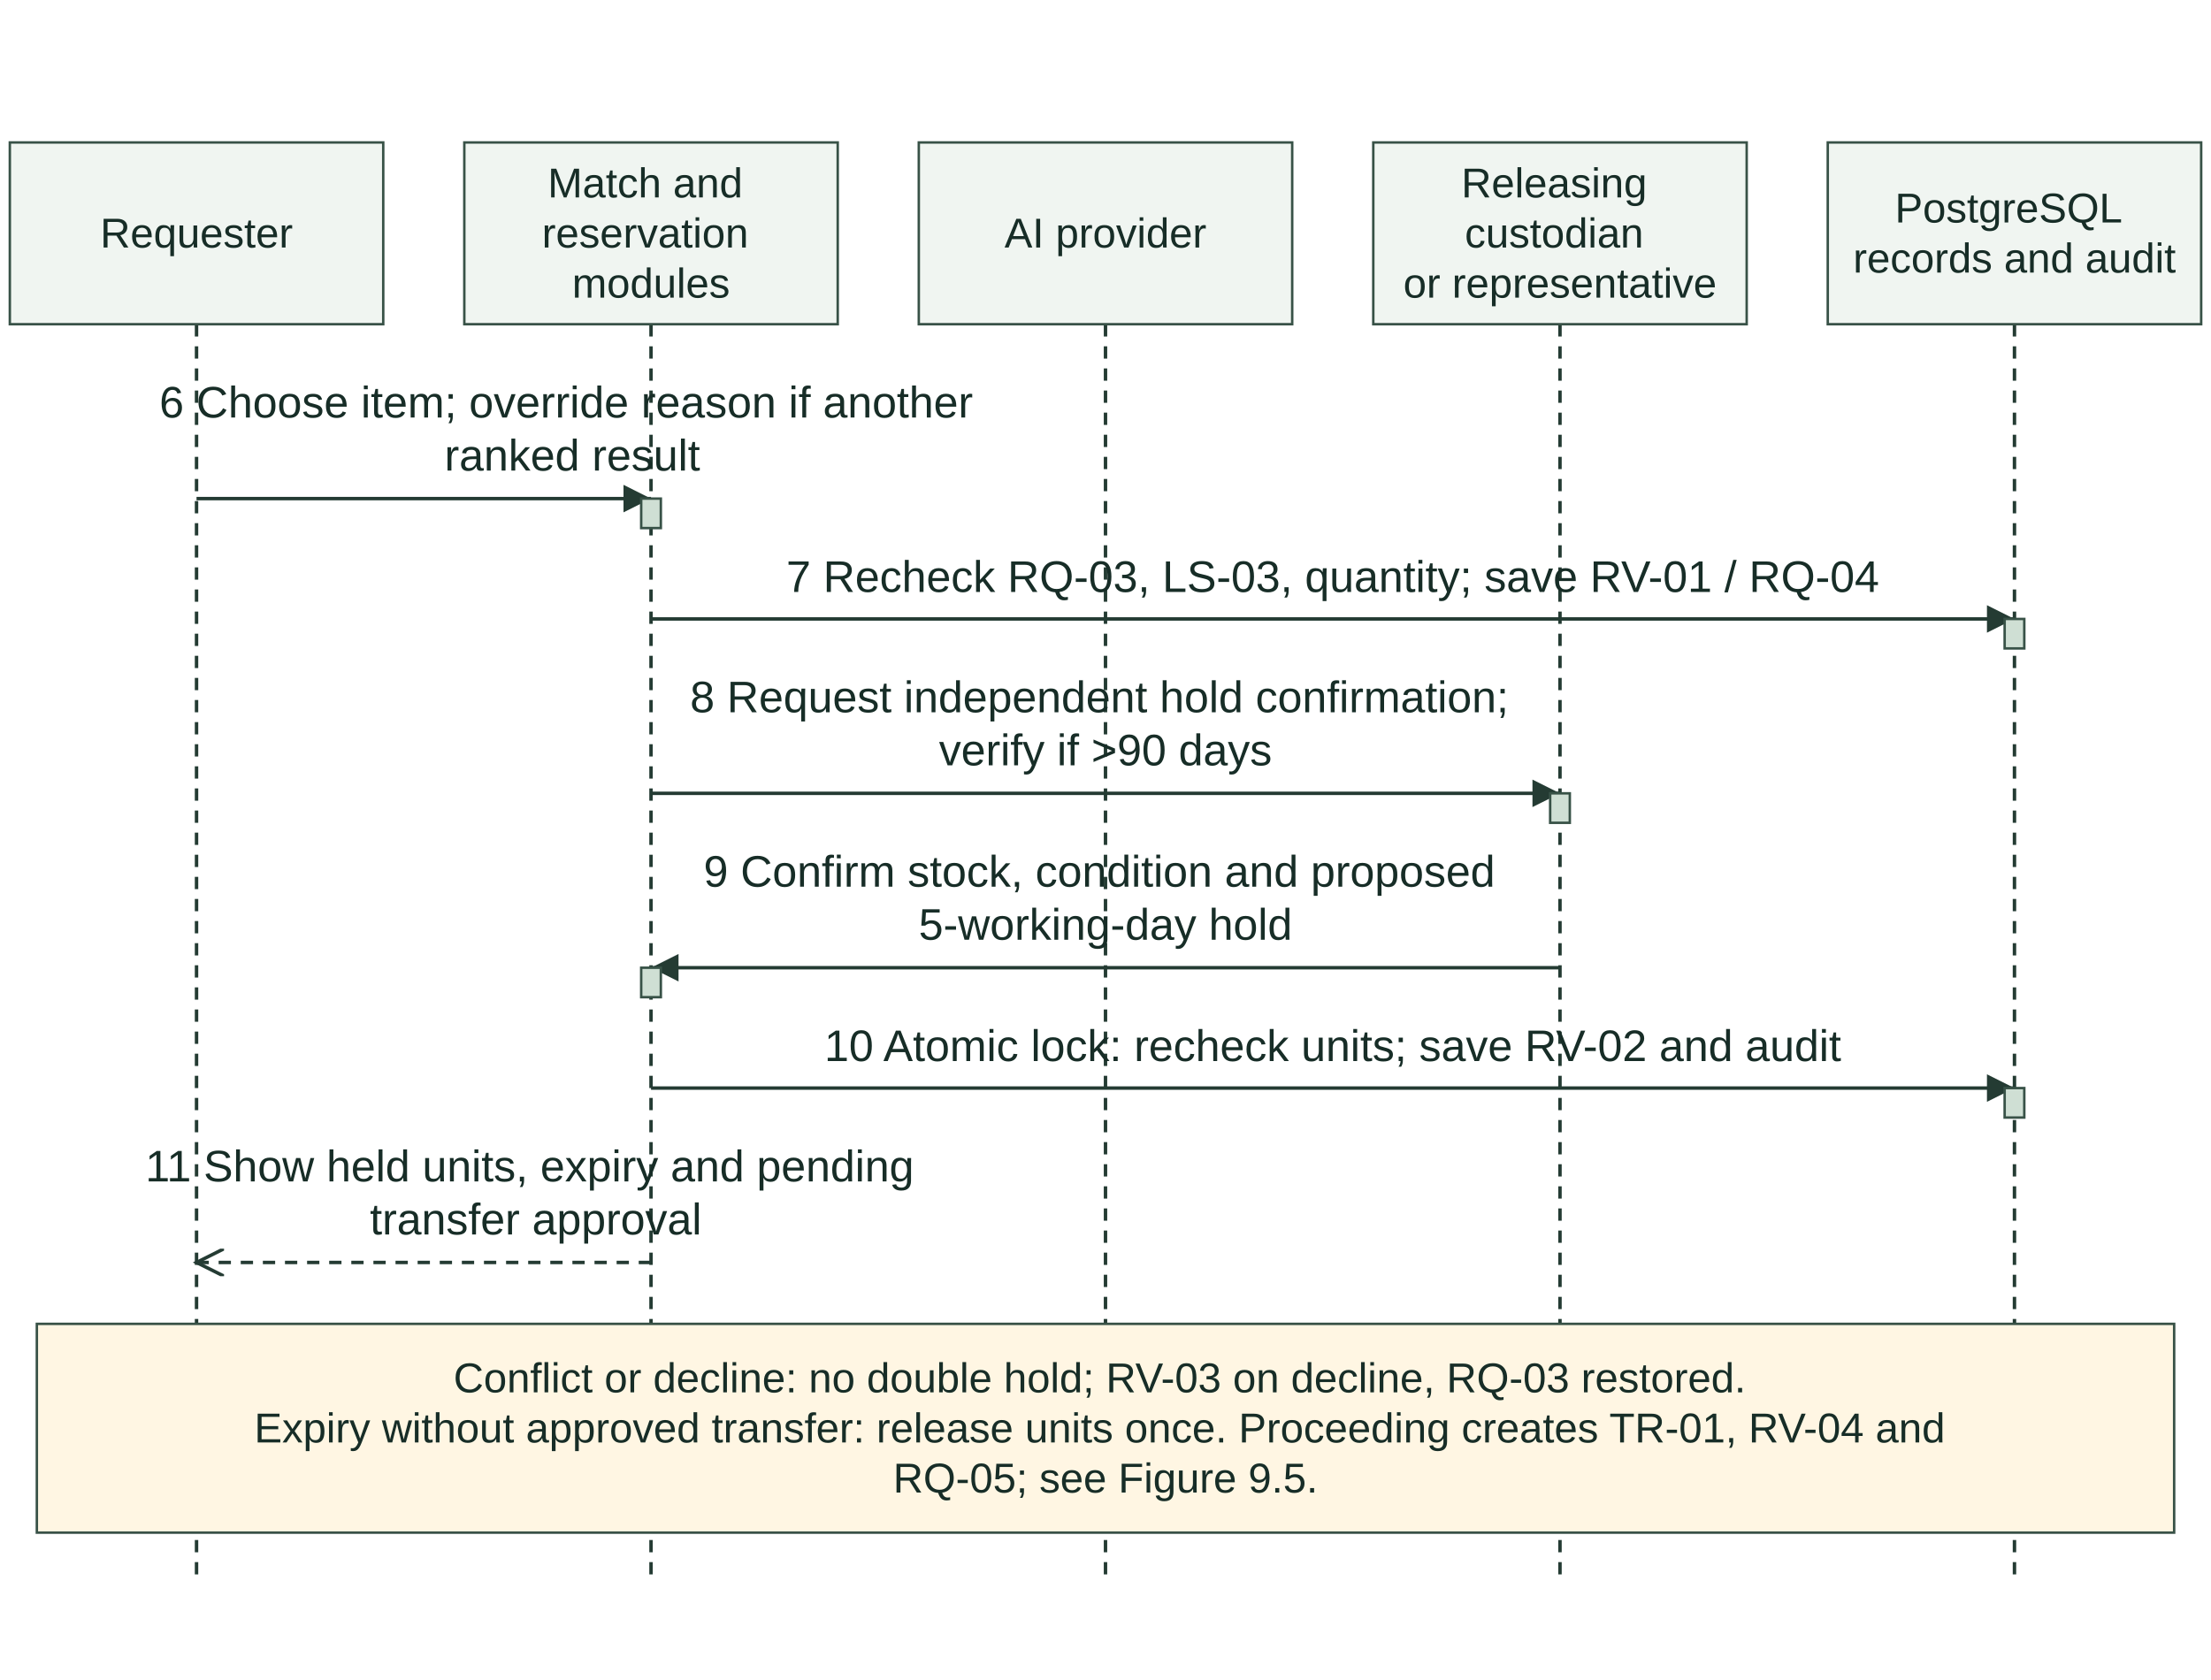
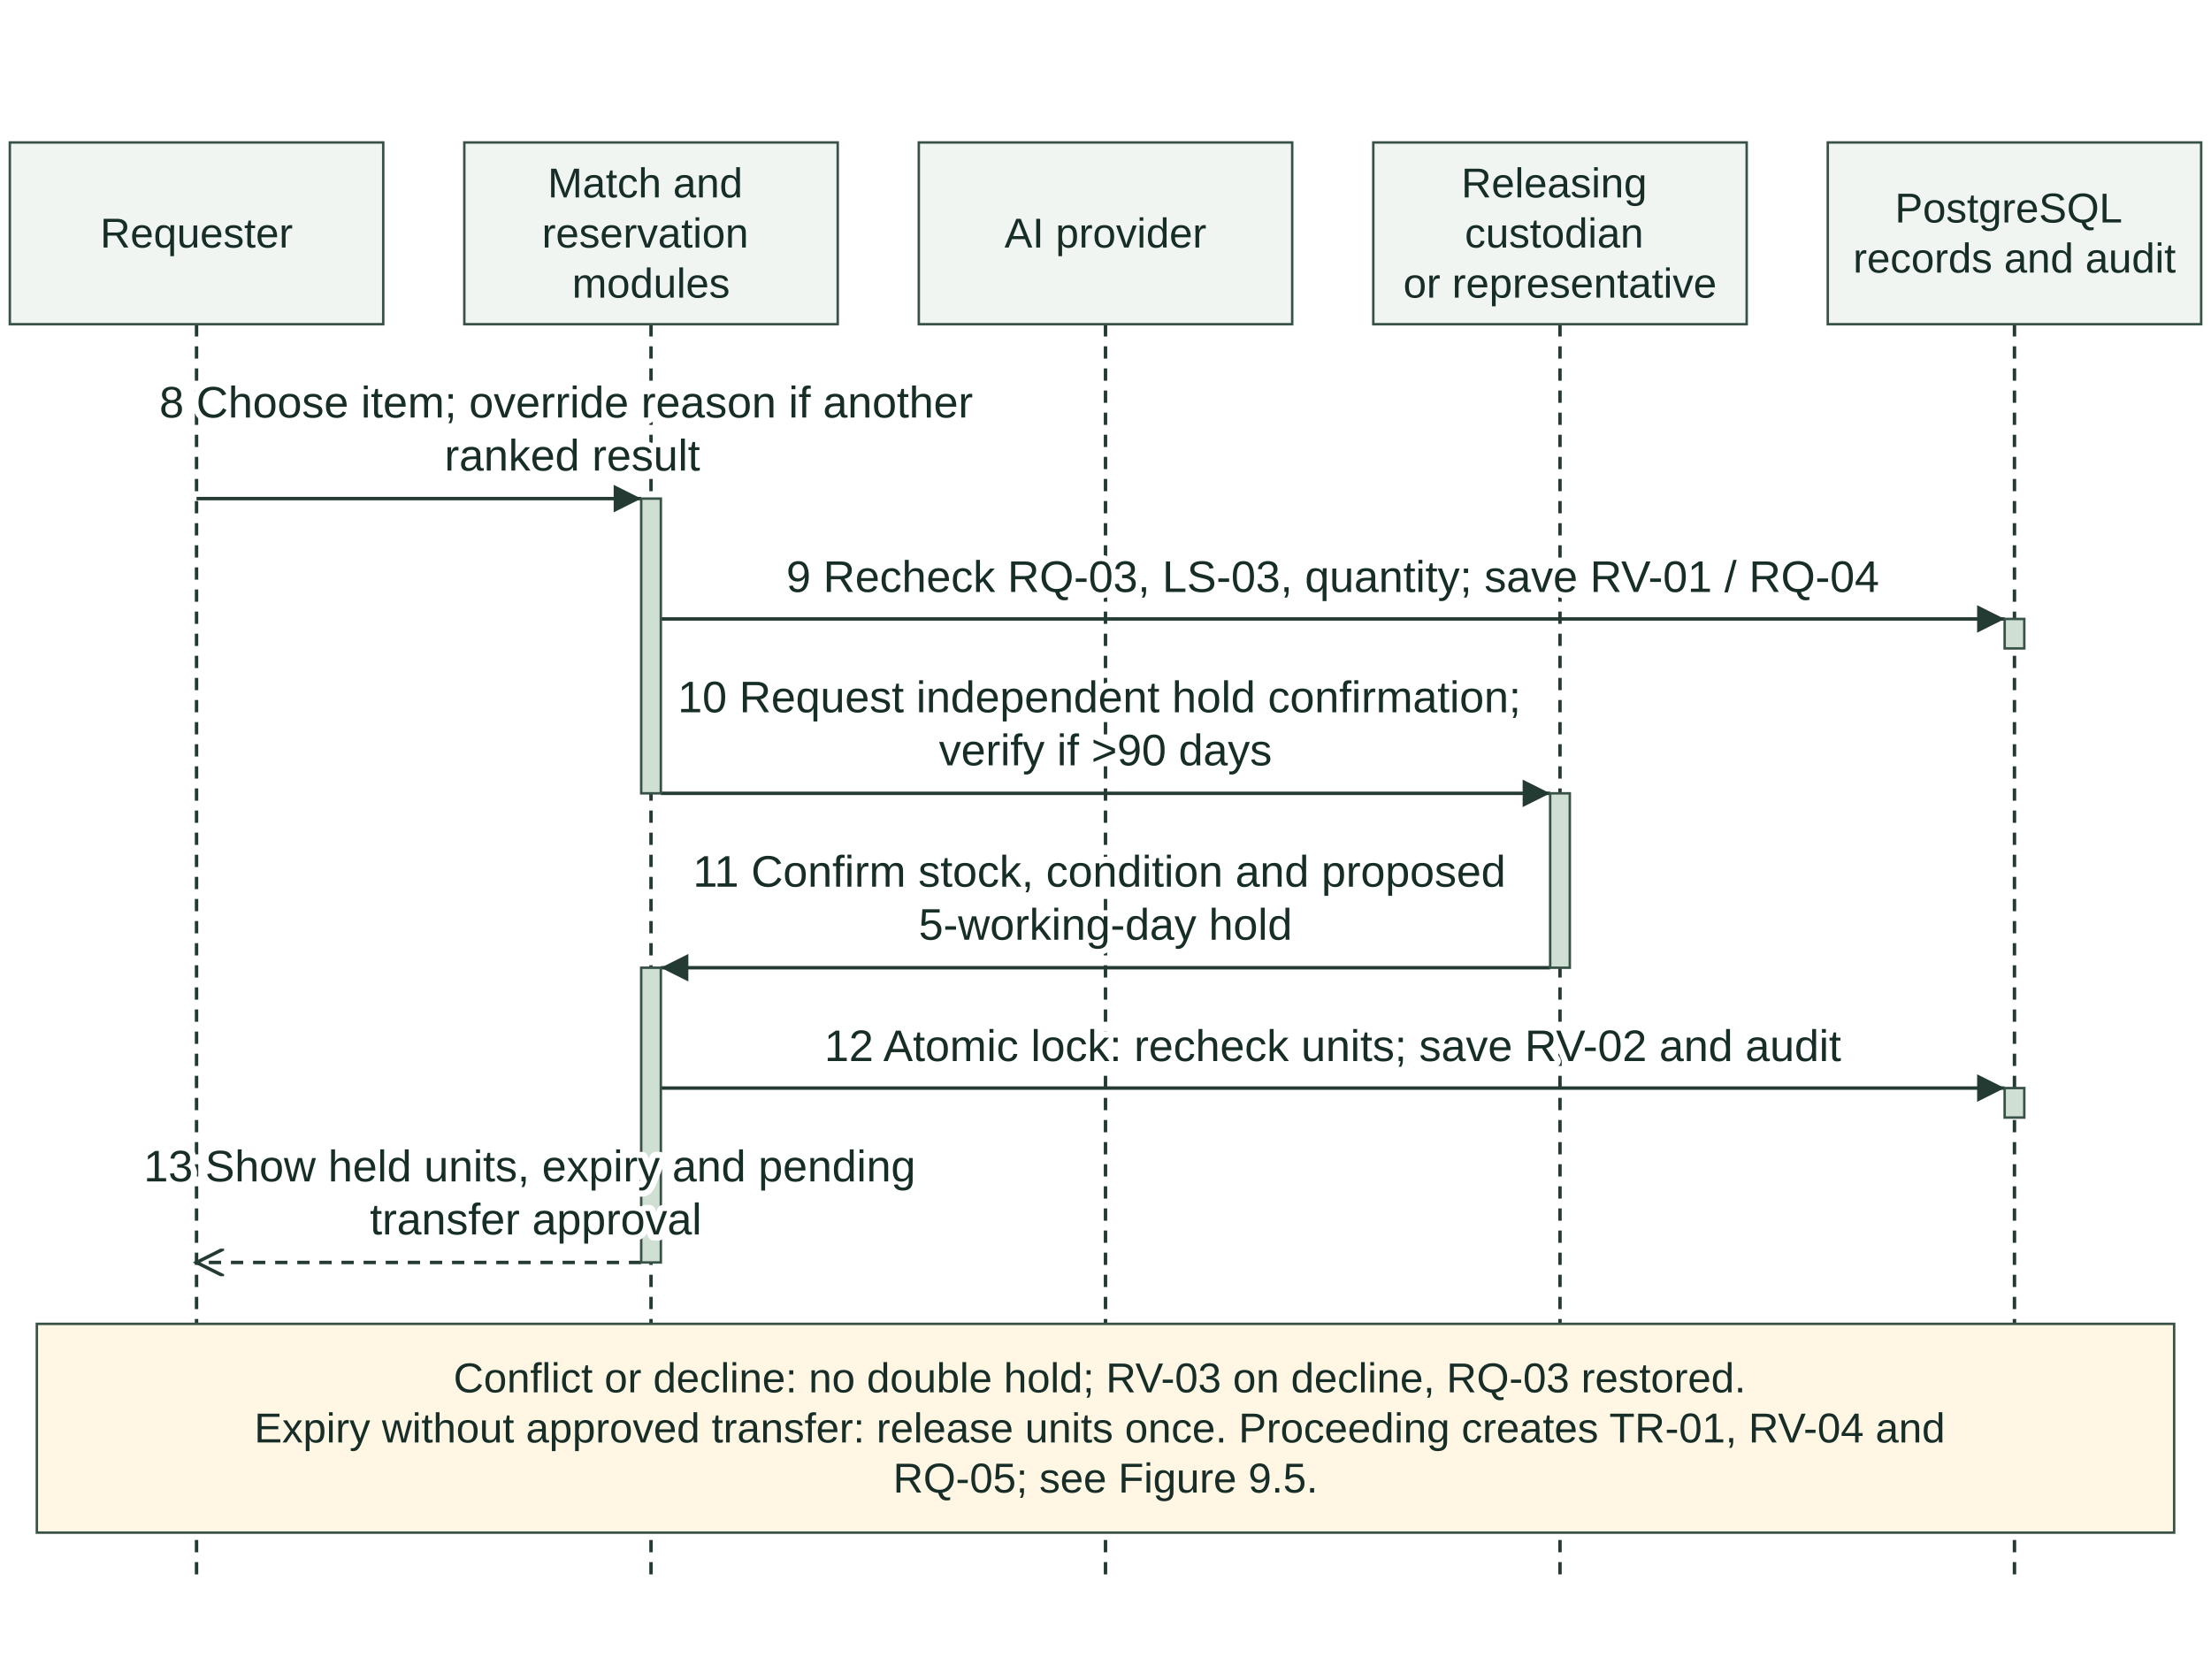
<svg xmlns="http://www.w3.org/2000/svg" width="900" height="684" viewBox="0 0 900 684">
  <defs>
    <marker id="arrow" markerWidth="9" markerHeight="8" refX="8" refY="4" orient="auto">
      <path d="M0,0 L8,4 L0,8 Z" fill="#243b33" />
    </marker>
    <marker id="open" markerWidth="9" markerHeight="8" refX="8" refY="4" orient="auto">
      <path d="M0,0 L8,4 L0,8" fill="none" stroke="#243b33" />
    </marker>
  </defs>
  <rect width="100%" height="100%" fill="white" />
-   <polyline points="80,203 265,203" fill="none" stroke="#243b33" stroke-width="1.4" marker-end="url(#arrow)" />
-   <polyline points="265,252 820,252" fill="none" stroke="#243b33" stroke-width="1.4" marker-end="url(#arrow)" />
-   <polyline points="265,323 635,323" fill="none" stroke="#243b33" stroke-width="1.4" marker-end="url(#arrow)" />
-   <polyline points="635,394 265,394" fill="none" stroke="#243b33" stroke-width="1.4" marker-end="url(#arrow)" />
-   <polyline points="265,443 820,443" fill="none" stroke="#243b33" stroke-width="1.4" marker-end="url(#arrow)" />
-   <polyline points="265,514 80,514" fill="none" stroke="#243b33" stroke-width="1.4" stroke-dasharray="5 4" marker-end="url(#open)" />
+   <polyline points="80,203 261,203" fill="none" stroke="#243b33" stroke-width="1.4" marker-end="url(#arrow)" />
+   <polyline points="269,252 816,252" fill="none" stroke="#243b33" stroke-width="1.4" marker-end="url(#arrow)" />
+   <polyline points="269,323 631,323" fill="none" stroke="#243b33" stroke-width="1.4" marker-end="url(#arrow)" />
+   <polyline points="631,394 269,394" fill="none" stroke="#243b33" stroke-width="1.4" marker-end="url(#arrow)" />
+   <polyline points="269,443 816,443" fill="none" stroke="#243b33" stroke-width="1.4" marker-end="url(#arrow)" />
+   <polyline points="261,514 80,514" fill="none" stroke="#243b33" stroke-width="1.4" stroke-dasharray="5 4" marker-end="url(#open)" />
  <polyline points="80,132 80,644" fill="none" stroke="#243b33" stroke-width="1.4" stroke-dasharray="5 4" />
  <polyline points="265,132 265,644" fill="none" stroke="#243b33" stroke-width="1.4" stroke-dasharray="5 4" />
  <polyline points="450,132 450,644" fill="none" stroke="#243b33" stroke-width="1.4" stroke-dasharray="5 4" />
  <polyline points="635,132 635,644" fill="none" stroke="#243b33" stroke-width="1.4" stroke-dasharray="5 4" />
  <polyline points="820,132 820,644" fill="none" stroke="#243b33" stroke-width="1.4" stroke-dasharray="5 4" />
-   <rect x="4" y="58" width="152" height="74" rx="0" fill="#f0f5f1" stroke="#385247" />
+   <rect x="261" y="203" width="8" height="120" fill="#cfdfd4" stroke="#385247" />
+   <rect x="816" y="252" width="8" height="12" fill="#cfdfd4" stroke="#385247" />
+   <rect x="261" y="394" width="8" height="120" fill="#cfdfd4" stroke="#385247" />
+   <rect x="816" y="443" width="8" height="12" fill="#cfdfd4" stroke="#385247" />
+   <rect x="631" y="323" width="8" height="71" fill="#cfdfd4" stroke="#385247" />
+   <rect x="4.0" y="58" width="152" height="74" rx="0" fill="#f0f5f1" stroke="#385247" />
  <text x="80.0" y="100.78" text-anchor="middle" font-family="Arial,sans-serif" font-size="17" font-weight="normal" fill="#172d27">
    <tspan x="80.0" dy="0">Requester</tspan>
  </text>
-   <rect x="189" y="58" width="152" height="74" rx="0" fill="#f0f5f1" stroke="#385247" />
+   <rect x="189.0" y="58" width="152" height="74" rx="0" fill="#f0f5f1" stroke="#385247" />
  <text x="265.0" y="80.38" text-anchor="middle" font-family="Arial,sans-serif" font-size="17" font-weight="normal" fill="#172d27">
    <tspan x="265.0" dy="0">Match and</tspan>
    <tspan x="265.0" dy="20.4">reservation</tspan>
    <tspan x="265.0" dy="20.4">modules</tspan>
  </text>
-   <rect x="374" y="58" width="152" height="74" rx="0" fill="#f0f5f1" stroke="#385247" />
+   <rect x="374.0" y="58" width="152" height="74" rx="0" fill="#f0f5f1" stroke="#385247" />
  <text x="450.0" y="100.78" text-anchor="middle" font-family="Arial,sans-serif" font-size="17" font-weight="normal" fill="#172d27">
    <tspan x="450.0" dy="0">AI provider</tspan>
  </text>
-   <rect x="559" y="58" width="152" height="74" rx="0" fill="#f0f5f1" stroke="#385247" />
+   <rect x="559.0" y="58" width="152" height="74" rx="0" fill="#f0f5f1" stroke="#385247" />
  <text x="635.0" y="80.38" text-anchor="middle" font-family="Arial,sans-serif" font-size="17" font-weight="normal" fill="#172d27">
    <tspan x="635.0" dy="0">Releasing</tspan>
    <tspan x="635.0" dy="20.4">custodian</tspan>
    <tspan x="635.0" dy="20.4">or representative</tspan>
  </text>
-   <rect x="744" y="58" width="152" height="74" rx="0" fill="#f0f5f1" stroke="#385247" />
+   <rect x="744.0" y="58" width="152" height="74" rx="0" fill="#f0f5f1" stroke="#385247" />
  <text x="820.0" y="90.58" text-anchor="middle" font-family="Arial,sans-serif" font-size="17" font-weight="normal" fill="#172d27">
    <tspan x="820.0" dy="0">PostgreSQL</tspan>
    <tspan x="820.0" dy="20.4">records and audit</tspan>
  </text>
-   <text x="232.95" y="170" text-anchor="middle" font-family="Arial,sans-serif" font-size="18" font-weight="normal" fill="#172d27">
-     <tspan x="232.95" dy="0">6 Choose item; override reason if another</tspan>
+   <text x="232.95" y="170" text-anchor="middle" font-family="Arial,sans-serif" font-size="18" font-weight="normal" fill="#172d27" stroke="white" stroke-width="5" stroke-linejoin="round" paint-order="stroke">
+     <tspan x="232.95" dy="0">8 Choose item; override reason if another</tspan>
    <tspan x="232.95" dy="21.6">ranked result</tspan>
  </text>
-   <rect x="261" y="203" width="8" height="12" rx="0" fill="#cfdfd4" stroke="#385247" />
-   <text x="265.0" y="214.44" text-anchor="middle" font-family="Arial,sans-serif" font-size="16" font-weight="normal" fill="#172d27">
-     <tspan x="265.0" dy="0" />
+   <text x="542.5" y="241" text-anchor="middle" font-family="Arial,sans-serif" font-size="18" font-weight="normal" fill="#172d27" stroke="white" stroke-width="5" stroke-linejoin="round" paint-order="stroke">
+     <tspan x="542.5" dy="0">9 Recheck RQ-03, LS-03, quantity; save RV-01 / RQ-04</tspan>
  </text>
-   <text x="542.5" y="241" text-anchor="middle" font-family="Arial,sans-serif" font-size="18" font-weight="normal" fill="#172d27">
-     <tspan x="542.5" dy="0">7 Recheck RQ-03, LS-03, quantity; save RV-01 / RQ-04</tspan>
-   </text>
-   <rect x="816" y="252" width="8" height="12" rx="0" fill="#cfdfd4" stroke="#385247" />
-   <text x="820.0" y="263.44" text-anchor="middle" font-family="Arial,sans-serif" font-size="16" font-weight="normal" fill="#172d27">
-     <tspan x="820.0" dy="0" />
-   </text>
-   <text x="450.0" y="290" text-anchor="middle" font-family="Arial,sans-serif" font-size="18" font-weight="normal" fill="#172d27">
-     <tspan x="450.0" dy="0">8 Request independent hold confirmation;</tspan>
+   <text x="450.0" y="290" text-anchor="middle" font-family="Arial,sans-serif" font-size="18" font-weight="normal" fill="#172d27" stroke="white" stroke-width="5" stroke-linejoin="round" paint-order="stroke">
+     <tspan x="450.0" dy="0">10 Request independent hold confirmation;</tspan>
    <tspan x="450.0" dy="21.6">verify if &gt;90 days</tspan>
  </text>
-   <rect x="631" y="323" width="8" height="12" rx="0" fill="#cfdfd4" stroke="#385247" />
-   <text x="635.0" y="334.44" text-anchor="middle" font-family="Arial,sans-serif" font-size="16" font-weight="normal" fill="#172d27">
-     <tspan x="635.0" dy="0" />
-   </text>
-   <text x="450.0" y="361" text-anchor="middle" font-family="Arial,sans-serif" font-size="18" font-weight="normal" fill="#172d27">
-     <tspan x="450.0" dy="0">9 Confirm stock, condition and proposed</tspan>
+   <text x="450.0" y="361" text-anchor="middle" font-family="Arial,sans-serif" font-size="18" font-weight="normal" fill="#172d27" stroke="white" stroke-width="5" stroke-linejoin="round" paint-order="stroke">
+     <tspan x="450.0" dy="0">11 Confirm stock, condition and proposed</tspan>
    <tspan x="450.0" dy="21.6">5-working-day hold</tspan>
  </text>
-   <rect x="261" y="394" width="8" height="12" rx="0" fill="#cfdfd4" stroke="#385247" />
-   <text x="265.0" y="405.44" text-anchor="middle" font-family="Arial,sans-serif" font-size="16" font-weight="normal" fill="#172d27">
-     <tspan x="265.0" dy="0" />
+   <text x="542.5" y="432" text-anchor="middle" font-family="Arial,sans-serif" font-size="18" font-weight="normal" fill="#172d27" stroke="white" stroke-width="5" stroke-linejoin="round" paint-order="stroke">
+     <tspan x="542.5" dy="0">12 Atomic lock: recheck units; save RV-02 and audit</tspan>
  </text>
-   <text x="542.5" y="432" text-anchor="middle" font-family="Arial,sans-serif" font-size="18" font-weight="normal" fill="#172d27">
-     <tspan x="542.5" dy="0">10 Atomic lock: recheck units; save RV-02 and audit</tspan>
-   </text>
-   <rect x="816" y="443" width="8" height="12" rx="0" fill="#cfdfd4" stroke="#385247" />
-   <text x="820.0" y="454.44" text-anchor="middle" font-family="Arial,sans-serif" font-size="16" font-weight="normal" fill="#172d27">
-     <tspan x="820.0" dy="0" />
-   </text>
-   <text x="218.1" y="481" text-anchor="middle" font-family="Arial,sans-serif" font-size="18" font-weight="normal" fill="#172d27">
-     <tspan x="218.1" dy="0">11 Show held units, expiry and pending</tspan>
+   <text x="218.1" y="481" text-anchor="middle" font-family="Arial,sans-serif" font-size="18" font-weight="normal" fill="#172d27" stroke="white" stroke-width="5" stroke-linejoin="round" paint-order="stroke">
+     <tspan x="218.1" dy="0">13 Show held units, expiry and pending</tspan>
    <tspan x="218.1" dy="21.6">transfer approval</tspan>
  </text>
  <rect x="15" y="539" width="870" height="85" rx="0" fill="#fff6e3" stroke="#385247" />
  <text x="450.0" y="566.88" text-anchor="middle" font-family="Arial,sans-serif" font-size="17" font-weight="normal" fill="#172d27">
    <tspan x="450.0" dy="0">Conflict or decline: no double hold; RV-03 on decline, RQ-03 restored.</tspan>
    <tspan x="450.0" dy="20.4">Expiry without approved transfer: release units once. Proceeding creates TR-01, RV-04 and</tspan>
    <tspan x="450.0" dy="20.4">RQ-05; see Figure 9.5.</tspan>
  </text>
</svg>
